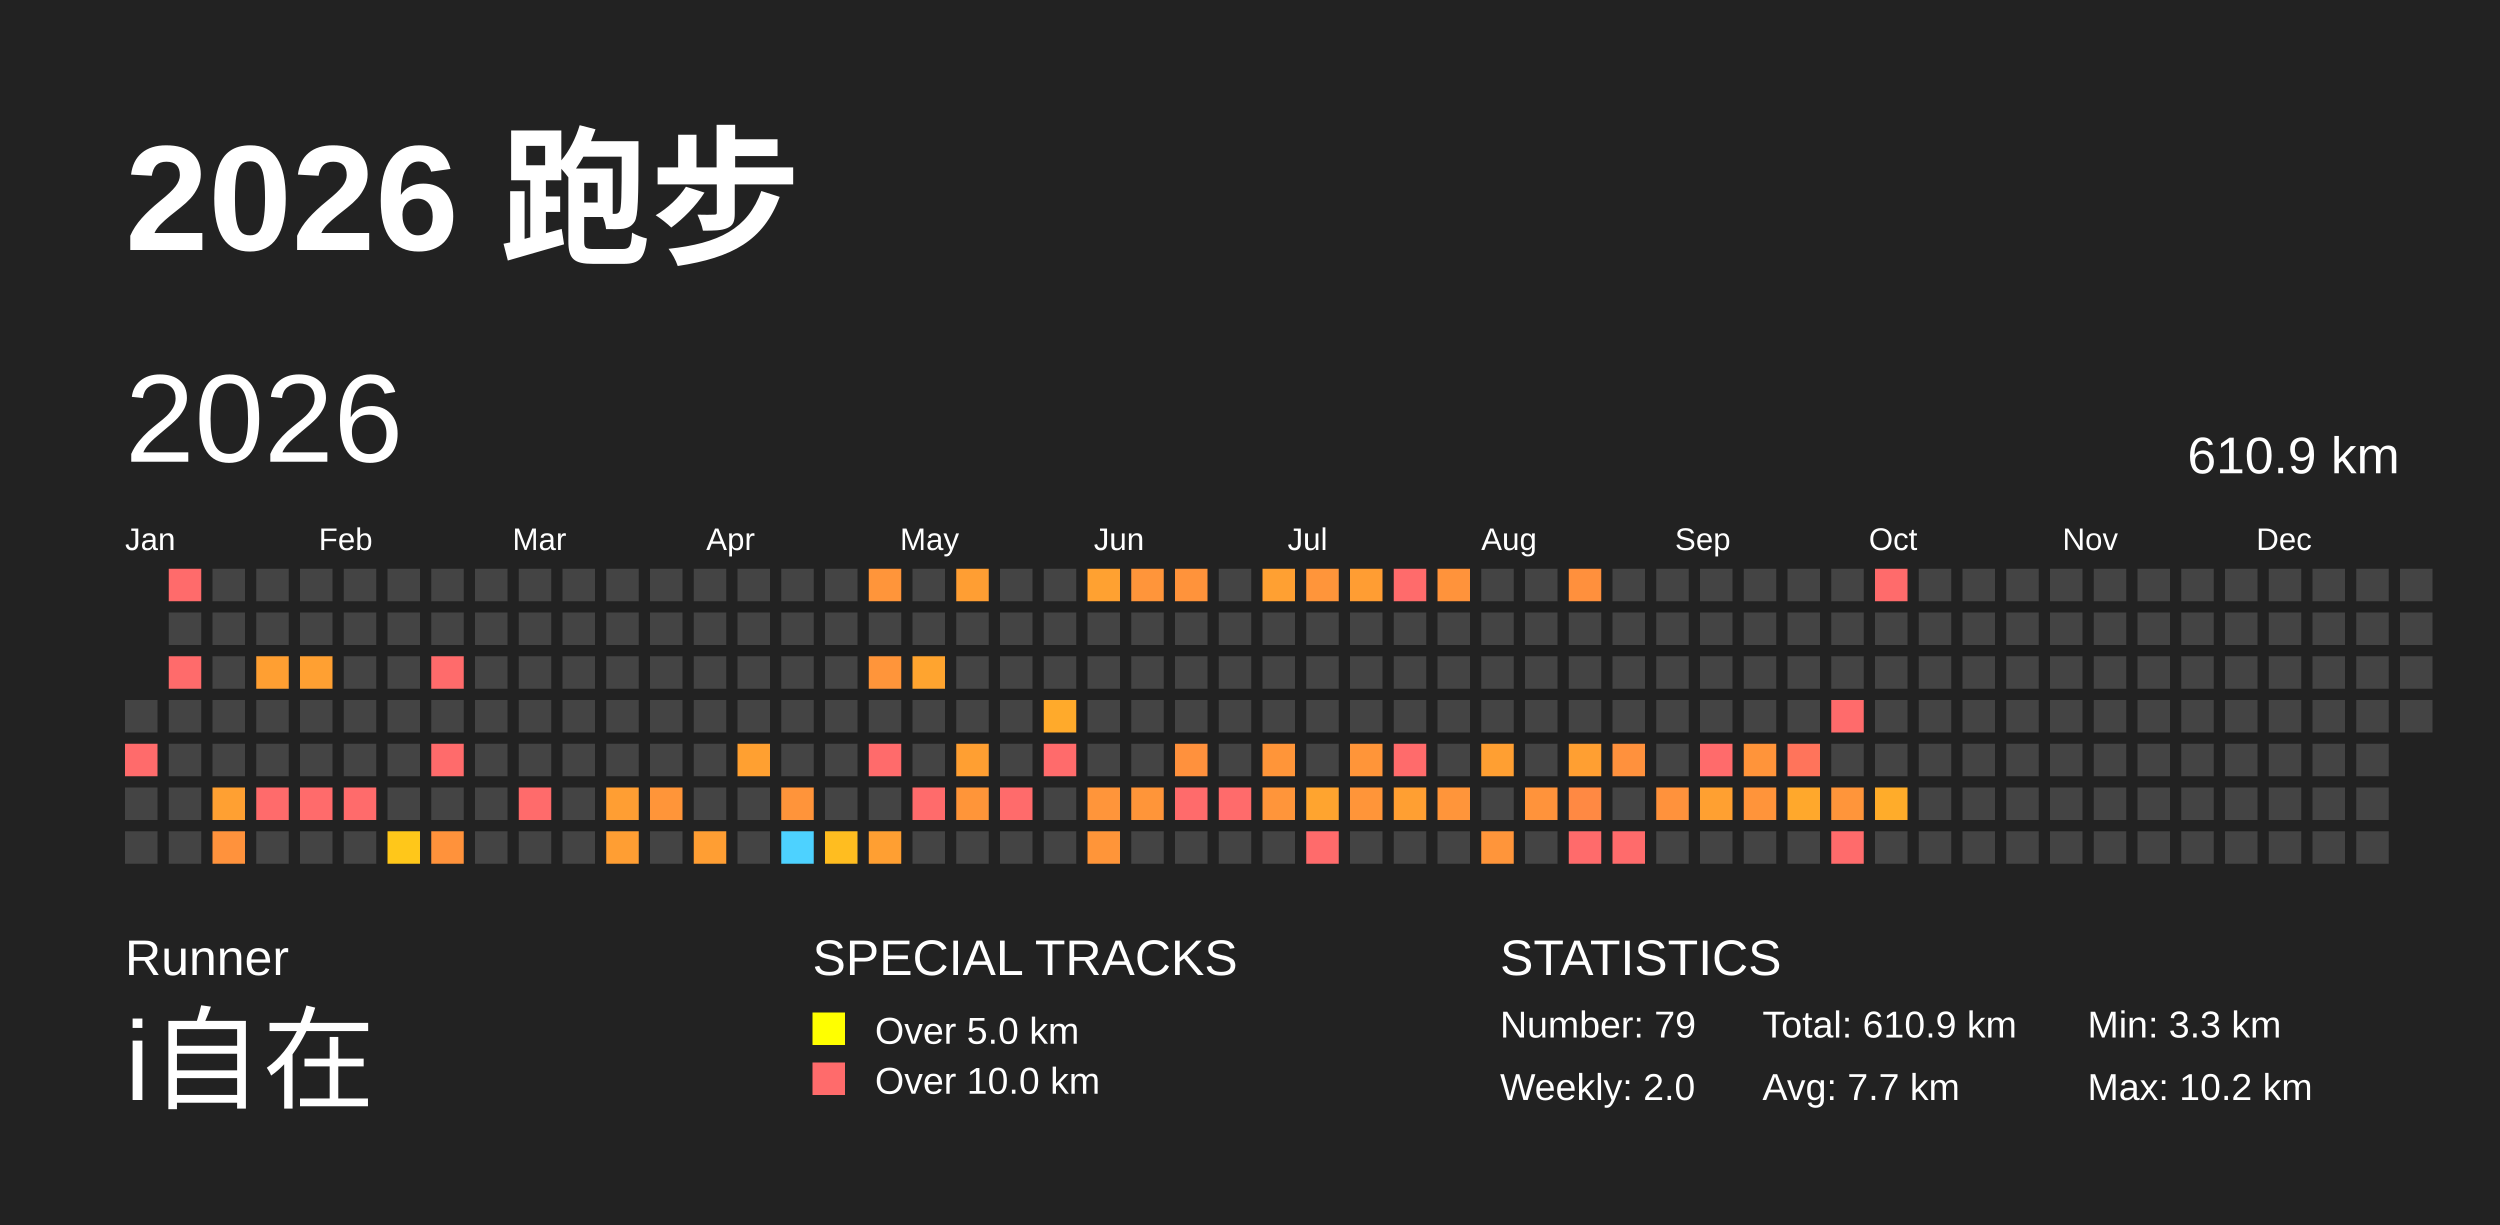
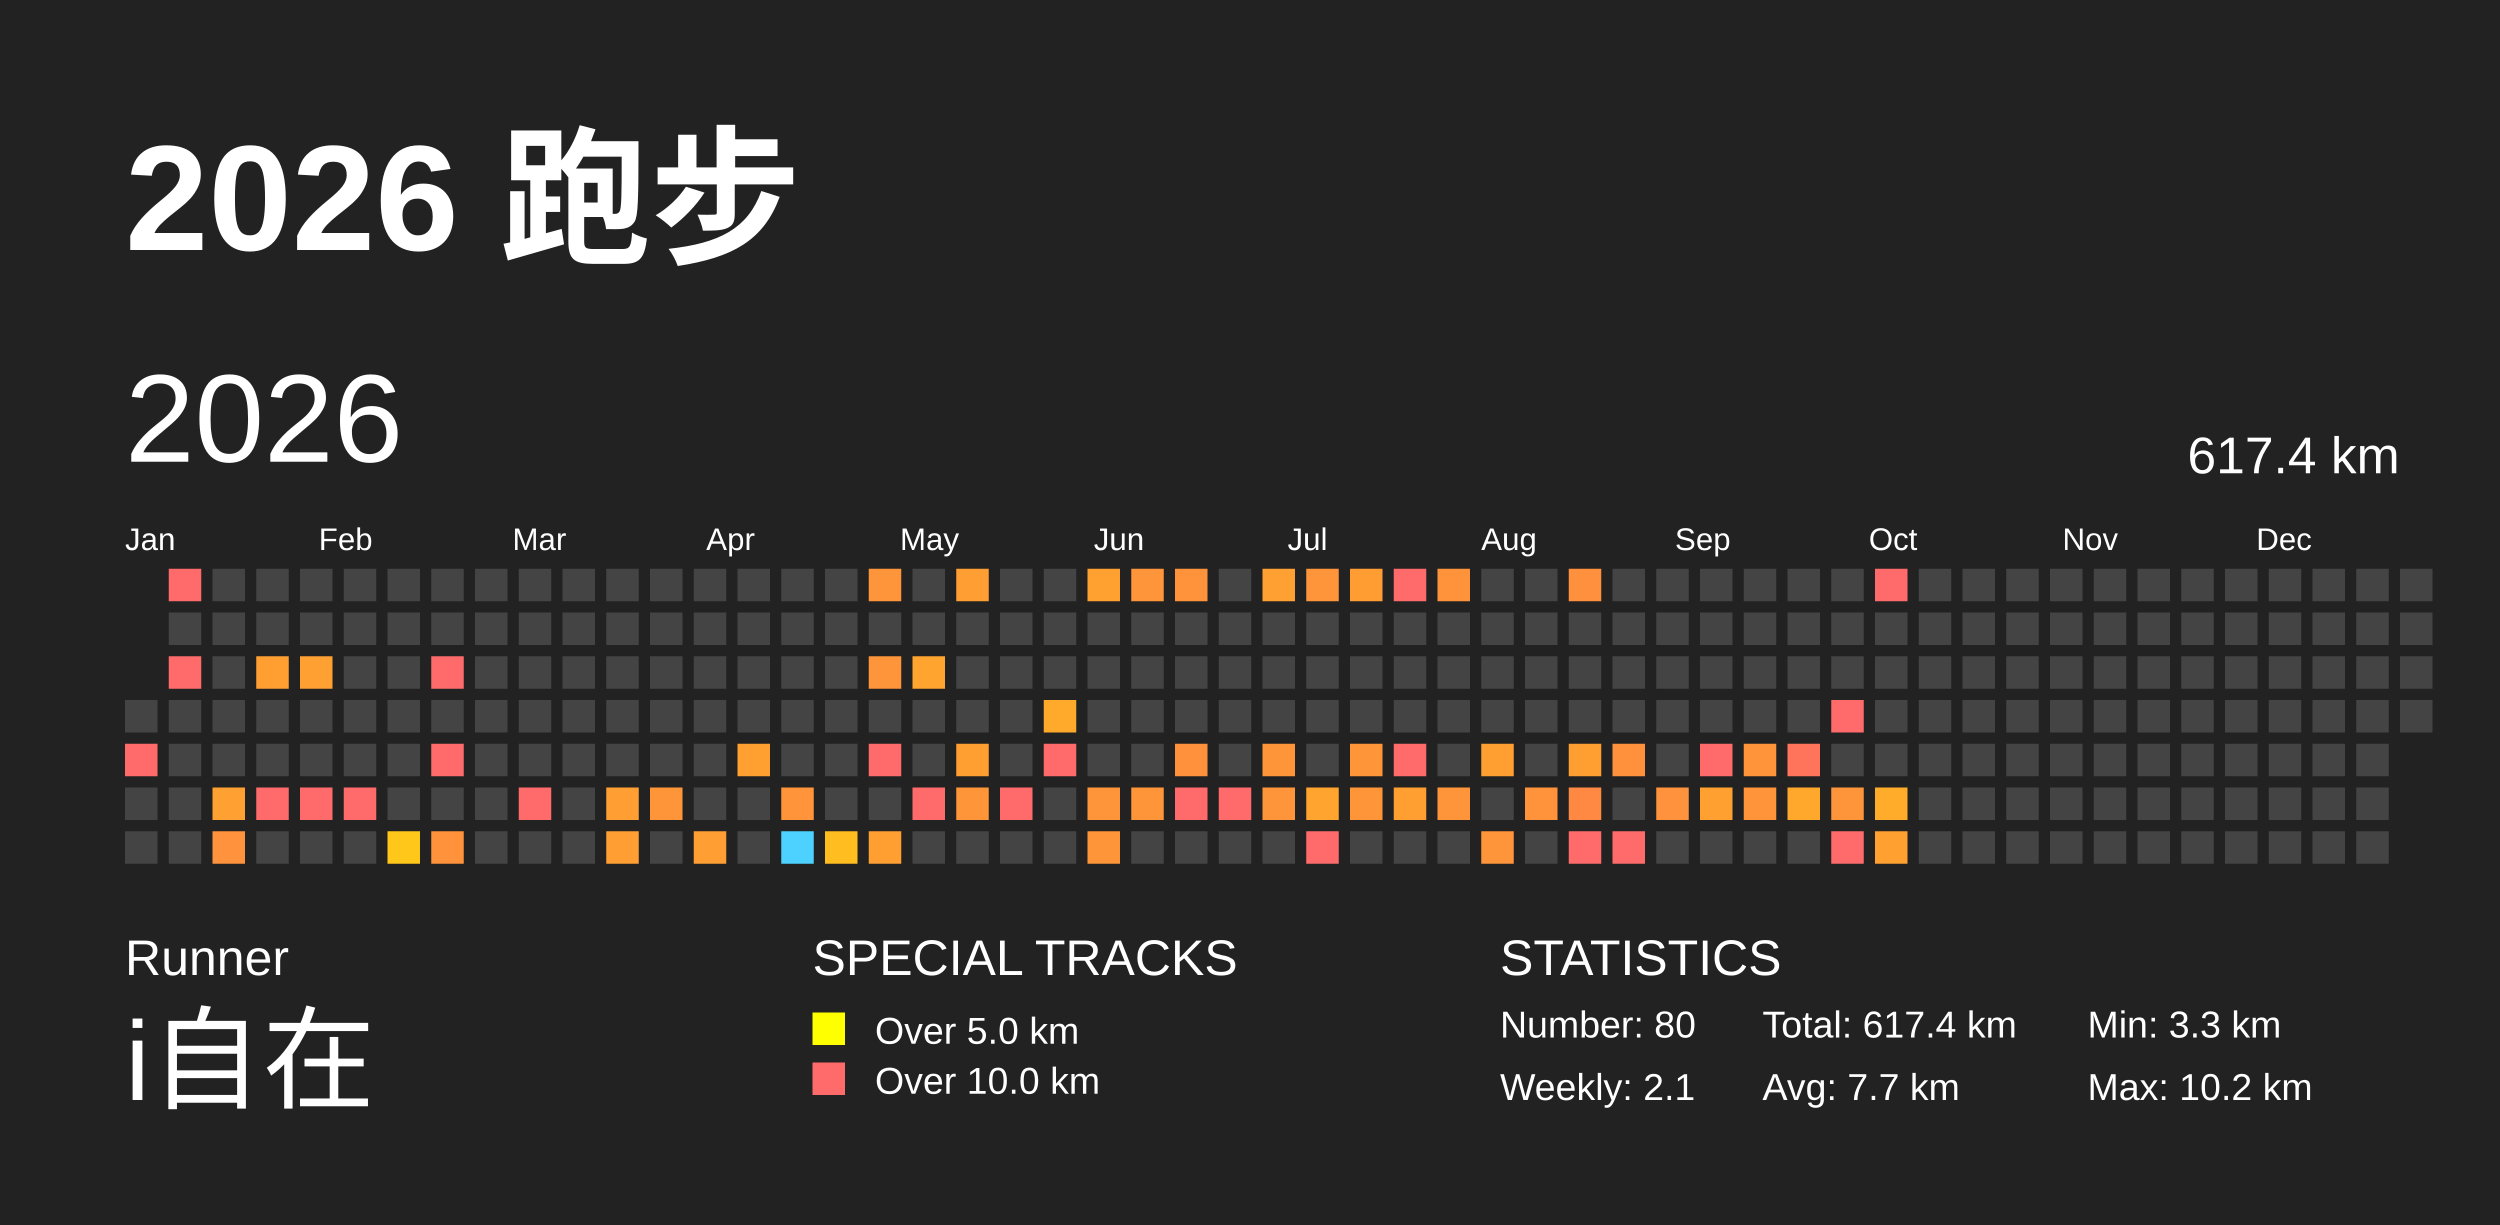
<svg xmlns="http://www.w3.org/2000/svg" baseProfile="full" height="98mm" version="1.1" viewBox="0,0,200,98" width="200mm">
  <defs />
  <rect fill="#222222" height="98" width="200" x="0" y="0" />
  <text fill="#FFFFFF" style="font-size:12px; font-family:Arial; font-weight:bold;" x="10" y="20">2026 跑步</text>
  <text fill="#FFFFFF" style="font-size:4px; font-family:Arial" x="10" y="78">Runner</text>
  <text fill="#FFFFFF" style="font-size:9px; font-family:Arial" x="10" y="88">i自在</text>
  <text fill="#FFFFFF" style="font-size:4px; font-family:Arial" x="65" y="78">SPECIAL TRACKS</text>
  <rect fill="#FFFF00" height="2.6" width="2.6" x="65" y="81" />
  <text fill="#FFFFFF" style="font-size:3px; font-family:Arial" x="70" y="83.5">Over 5.0 km</text>
  <rect fill="#FF6B6B" height="2.6" width="2.6" x="65" y="85" />
  <text fill="#FFFFFF" style="font-size:3px; font-family:Arial" x="70" y="87.5">Over 10.0 km</text>
  <text fill="#FFFFFF" style="font-size:4px; font-family:Arial" x="120" y="78">STATISTICS</text>
-   <text fill="#FFFFFF" style="font-size:3px; font-family:Arial" x="120" y="83">Number: 79</text>
-   <text fill="#FFFFFF" style="font-size:3px; font-family:Arial" x="120" y="88">Weekly: 2.0</text>
-   <text fill="#FFFFFF" style="font-size:3px; font-family:Arial" x="141" y="83">Total: 610.9 km</text>
+   <text fill="#FFFFFF" style="font-size:3px; font-family:Arial" x="120" y="83">Number: 80</text>
+   <text fill="#FFFFFF" style="font-size:3px; font-family:Arial" x="120" y="88">Weekly: 2.1</text>
+   <text fill="#FFFFFF" style="font-size:3px; font-family:Arial" x="141" y="83">Total: 617.4 km</text>
  <text fill="#FFFFFF" style="font-size:3px; font-family:Arial" x="141" y="88">Avg: 7.7 km</text>
  <text fill="#FFFFFF" style="font-size:3px; font-family:Arial" x="167" y="83">Min: 3.3 km</text>
  <text fill="#FFFFFF" style="font-size:3px; font-family:Arial" x="167" y="88">Max: 10.2 km</text>
  <text dominant-baseline="hanging" fill="#FFFFFF" style="font-size:10.0px; font-family:Arial;" x="10" y="30">2026</text>
-   <text dominant-baseline="hanging" fill="#FFFFFF" style="font-size:4.125px; font-family:Arial;" x="175" y="35">610.9 km</text>
+   <text dominant-baseline="hanging" fill="#FFFFFF" style="font-size:4.125px; font-family:Arial;" x="175" y="35">617.4 km</text>
  <text fill="#FFFFFF" style="font-size:2.5px; font-family:Arial" x="10.0" y="44">Jan</text>
  <text fill="#FFFFFF" style="font-size:2.5px; font-family:Arial" x="25.5" y="44">Feb</text>
  <text fill="#FFFFFF" style="font-size:2.5px; font-family:Arial" x="41.0" y="44">Mar</text>
  <text fill="#FFFFFF" style="font-size:2.5px; font-family:Arial" x="56.5" y="44">Apr</text>
  <text fill="#FFFFFF" style="font-size:2.5px; font-family:Arial" x="72.0" y="44">May</text>
  <text fill="#FFFFFF" style="font-size:2.5px; font-family:Arial" x="87.5" y="44">Jun</text>
  <text fill="#FFFFFF" style="font-size:2.5px; font-family:Arial" x="103.0" y="44">Jul</text>
  <text fill="#FFFFFF" style="font-size:2.5px; font-family:Arial" x="118.5" y="44">Aug</text>
  <text fill="#FFFFFF" style="font-size:2.5px; font-family:Arial" x="134.0" y="44">Sep</text>
  <text fill="#FFFFFF" style="font-size:2.5px; font-family:Arial" x="149.5" y="44">Oct</text>
  <text fill="#FFFFFF" style="font-size:2.5px; font-family:Arial" x="165.0" y="44">Nov</text>
  <text fill="#FFFFFF" style="font-size:2.5px; font-family:Arial" x="180.5" y="44">Dec</text>
  <rect fill="#444444" height="2.6" width="2.6" x="10.0" y="56.0" />
  <rect fill="#FF6B6B" height="2.6" width="2.6" x="10.0" y="59.5" />
  <rect fill="#444444" height="2.6" width="2.6" x="10.0" y="63.0" />
  <rect fill="#444444" height="2.6" width="2.6" x="10.0" y="66.5" />
  <rect fill="#FF6B6B" height="2.6" width="2.6" x="13.5" y="45.5" />
  <rect fill="#444444" height="2.6" width="2.6" x="13.5" y="49.0" />
  <rect fill="#FF6B6B" height="2.6" width="2.6" x="13.5" y="52.5" />
  <rect fill="#444444" height="2.6" width="2.6" x="13.5" y="56.0" />
  <rect fill="#444444" height="2.6" width="2.6" x="13.5" y="59.5" />
  <rect fill="#444444" height="2.6" width="2.6" x="13.5" y="63.0" />
  <rect fill="#444444" height="2.6" width="2.6" x="13.5" y="66.5" />
  <rect fill="#444444" height="2.6" width="2.6" x="17.0" y="45.5" />
  <rect fill="#444444" height="2.6" width="2.6" x="17.0" y="49.0" />
  <rect fill="#444444" height="2.6" width="2.6" x="17.0" y="52.5" />
  <rect fill="#444444" height="2.6" width="2.6" x="17.0" y="56.0" />
  <rect fill="#444444" height="2.6" width="2.6" x="17.0" y="59.5" />
  <rect fill="#ffa032" height="2.6" width="2.6" x="17.0" y="63.0" />
  <rect fill="#ff923c" height="2.6" width="2.6" x="17.0" y="66.5" />
  <rect fill="#444444" height="2.6" width="2.6" x="20.5" y="45.5" />
  <rect fill="#444444" height="2.6" width="2.6" x="20.5" y="49.0" />
  <rect fill="#ff9f32" height="2.6" width="2.6" x="20.5" y="52.5" />
  <rect fill="#444444" height="2.6" width="2.6" x="20.5" y="56.0" />
  <rect fill="#444444" height="2.6" width="2.6" x="20.5" y="59.5" />
  <rect fill="#FF6B6B" height="2.6" width="2.6" x="20.5" y="63.0" />
  <rect fill="#444444" height="2.6" width="2.6" x="20.5" y="66.5" />
  <rect fill="#444444" height="2.6" width="2.6" x="24.0" y="45.5" />
  <rect fill="#444444" height="2.6" width="2.6" x="24.0" y="49.0" />
  <rect fill="#ffa032" height="2.6" width="2.6" x="24.0" y="52.5" />
  <rect fill="#444444" height="2.6" width="2.6" x="24.0" y="56.0" />
  <rect fill="#444444" height="2.6" width="2.6" x="24.0" y="59.5" />
  <rect fill="#FF6B6B" height="2.6" width="2.6" x="24.0" y="63.0" />
  <rect fill="#444444" height="2.6" width="2.6" x="24.0" y="66.5" />
  <rect fill="#444444" height="2.6" width="2.6" x="27.5" y="45.5" />
  <rect fill="#444444" height="2.6" width="2.6" x="27.5" y="49.0" />
  <rect fill="#444444" height="2.6" width="2.6" x="27.5" y="52.5" />
  <rect fill="#444444" height="2.6" width="2.6" x="27.5" y="56.0" />
  <rect fill="#444444" height="2.6" width="2.6" x="27.5" y="59.5" />
  <rect fill="#FF6B6B" height="2.6" width="2.6" x="27.5" y="63.0" />
  <rect fill="#444444" height="2.6" width="2.6" x="27.5" y="66.5" />
  <rect fill="#444444" height="2.6" width="2.6" x="31.0" y="45.5" />
  <rect fill="#444444" height="2.6" width="2.6" x="31.0" y="49.0" />
  <rect fill="#444444" height="2.6" width="2.6" x="31.0" y="52.5" />
  <rect fill="#444444" height="2.6" width="2.6" x="31.0" y="56.0" />
  <rect fill="#444444" height="2.6" width="2.6" x="31.0" y="59.5" />
  <rect fill="#444444" height="2.6" width="2.6" x="31.0" y="63.0" />
  <rect fill="#ffc71a" height="2.6" width="2.6" x="31.0" y="66.5" />
  <rect fill="#444444" height="2.6" width="2.6" x="34.5" y="45.5" />
  <rect fill="#444444" height="2.6" width="2.6" x="34.5" y="49.0" />
  <rect fill="#FF6B6B" height="2.6" width="2.6" x="34.5" y="52.5" />
  <rect fill="#444444" height="2.6" width="2.6" x="34.5" y="56.0" />
  <rect fill="#FF6B6B" height="2.6" width="2.6" x="34.5" y="59.5" />
  <rect fill="#444444" height="2.6" width="2.6" x="34.5" y="63.0" />
  <rect fill="#ff923b" height="2.6" width="2.6" x="34.5" y="66.5" />
  <rect fill="#444444" height="2.6" width="2.6" x="38.0" y="45.5" />
  <rect fill="#444444" height="2.6" width="2.6" x="38.0" y="49.0" />
  <rect fill="#444444" height="2.6" width="2.6" x="38.0" y="52.5" />
  <rect fill="#444444" height="2.6" width="2.6" x="38.0" y="56.0" />
  <rect fill="#444444" height="2.6" width="2.6" x="38.0" y="59.5" />
  <rect fill="#444444" height="2.6" width="2.6" x="38.0" y="63.0" />
  <rect fill="#444444" height="2.6" width="2.6" x="38.0" y="66.5" />
  <rect fill="#444444" height="2.6" width="2.6" x="41.5" y="45.5" />
  <rect fill="#444444" height="2.6" width="2.6" x="41.5" y="49.0" />
  <rect fill="#444444" height="2.6" width="2.6" x="41.5" y="52.5" />
  <rect fill="#444444" height="2.6" width="2.6" x="41.5" y="56.0" />
  <rect fill="#444444" height="2.6" width="2.6" x="41.5" y="59.5" />
  <rect fill="#FF6B6B" height="2.6" width="2.6" x="41.5" y="63.0" />
  <rect fill="#444444" height="2.6" width="2.6" x="41.5" y="66.5" />
  <rect fill="#444444" height="2.6" width="2.6" x="45.0" y="45.5" />
  <rect fill="#444444" height="2.6" width="2.6" x="45.0" y="49.0" />
  <rect fill="#444444" height="2.6" width="2.6" x="45.0" y="52.5" />
  <rect fill="#444444" height="2.6" width="2.6" x="45.0" y="56.0" />
  <rect fill="#444444" height="2.6" width="2.6" x="45.0" y="59.5" />
  <rect fill="#444444" height="2.6" width="2.6" x="45.0" y="63.0" />
  <rect fill="#444444" height="2.6" width="2.6" x="45.0" y="66.5" />
  <rect fill="#444444" height="2.6" width="2.6" x="48.5" y="45.5" />
  <rect fill="#444444" height="2.6" width="2.6" x="48.5" y="49.0" />
  <rect fill="#444444" height="2.6" width="2.6" x="48.5" y="52.5" />
  <rect fill="#444444" height="2.6" width="2.6" x="48.5" y="56.0" />
  <rect fill="#444444" height="2.6" width="2.6" x="48.5" y="59.5" />
  <rect fill="#ff9e33" height="2.6" width="2.6" x="48.5" y="63.0" />
  <rect fill="#ff9e33" height="2.6" width="2.6" x="48.5" y="66.5" />
  <rect fill="#444444" height="2.6" width="2.6" x="52.0" y="45.5" />
  <rect fill="#444444" height="2.6" width="2.6" x="52.0" y="49.0" />
  <rect fill="#444444" height="2.6" width="2.6" x="52.0" y="52.5" />
  <rect fill="#444444" height="2.6" width="2.6" x="52.0" y="56.0" />
  <rect fill="#444444" height="2.6" width="2.6" x="52.0" y="59.5" />
  <rect fill="#ff9539" height="2.6" width="2.6" x="52.0" y="63.0" />
  <rect fill="#444444" height="2.6" width="2.6" x="52.0" y="66.5" />
  <rect fill="#444444" height="2.6" width="2.6" x="55.5" y="45.5" />
  <rect fill="#444444" height="2.6" width="2.6" x="55.5" y="49.0" />
  <rect fill="#444444" height="2.6" width="2.6" x="55.5" y="52.5" />
  <rect fill="#444444" height="2.6" width="2.6" x="55.5" y="56.0" />
  <rect fill="#444444" height="2.6" width="2.6" x="55.5" y="59.5" />
  <rect fill="#444444" height="2.6" width="2.6" x="55.5" y="63.0" />
  <rect fill="#ff9e33" height="2.6" width="2.6" x="55.5" y="66.5" />
  <rect fill="#444444" height="2.6" width="2.6" x="59.0" y="45.5" />
  <rect fill="#444444" height="2.6" width="2.6" x="59.0" y="49.0" />
  <rect fill="#444444" height="2.6" width="2.6" x="59.0" y="52.5" />
  <rect fill="#444444" height="2.6" width="2.6" x="59.0" y="56.0" />
  <rect fill="#ffa031" height="2.6" width="2.6" x="59.0" y="59.5" />
  <rect fill="#444444" height="2.6" width="2.6" x="59.0" y="63.0" />
  <rect fill="#444444" height="2.6" width="2.6" x="59.0" y="66.5" />
  <rect fill="#444444" height="2.6" width="2.6" x="62.5" y="45.5" />
  <rect fill="#444444" height="2.6" width="2.6" x="62.5" y="49.0" />
  <rect fill="#444444" height="2.6" width="2.6" x="62.5" y="52.5" />
  <rect fill="#444444" height="2.6" width="2.6" x="62.5" y="56.0" />
  <rect fill="#444444" height="2.6" width="2.6" x="62.5" y="59.5" />
  <rect fill="#ff943a" height="2.6" width="2.6" x="62.5" y="63.0" />
  <rect fill="#4dd2ff" height="2.6" width="2.6" x="62.5" y="66.5" />
  <rect fill="#444444" height="2.6" width="2.6" x="66.0" y="45.5" />
  <rect fill="#444444" height="2.6" width="2.6" x="66.0" y="49.0" />
  <rect fill="#444444" height="2.6" width="2.6" x="66.0" y="52.5" />
  <rect fill="#444444" height="2.6" width="2.6" x="66.0" y="56.0" />
  <rect fill="#444444" height="2.6" width="2.6" x="66.0" y="59.5" />
  <rect fill="#444444" height="2.6" width="2.6" x="66.0" y="63.0" />
  <rect fill="#ffbd20" height="2.6" width="2.6" x="66.0" y="66.5" />
  <rect fill="#ff953a" height="2.6" width="2.6" x="69.5" y="45.5" />
  <rect fill="#444444" height="2.6" width="2.6" x="69.5" y="49.0" />
  <rect fill="#ff953a" height="2.6" width="2.6" x="69.5" y="52.5" />
  <rect fill="#444444" height="2.6" width="2.6" x="69.5" y="56.0" />
  <rect fill="#FF6B6B" height="2.6" width="2.6" x="69.5" y="59.5" />
  <rect fill="#444444" height="2.6" width="2.6" x="69.5" y="63.0" />
  <rect fill="#ff9f32" height="2.6" width="2.6" x="69.5" y="66.5" />
  <rect fill="#444444" height="2.6" width="2.6" x="73.0" y="45.5" />
  <rect fill="#444444" height="2.6" width="2.6" x="73.0" y="49.0" />
  <rect fill="#ffa42f" height="2.6" width="2.6" x="73.0" y="52.5" />
  <rect fill="#444444" height="2.6" width="2.6" x="73.0" y="56.0" />
  <rect fill="#444444" height="2.6" width="2.6" x="73.0" y="59.5" />
  <rect fill="#FF6B6B" height="2.6" width="2.6" x="73.0" y="63.0" />
  <rect fill="#444444" height="2.6" width="2.6" x="73.0" y="66.5" />
  <rect fill="#ff9e33" height="2.6" width="2.6" x="76.5" y="45.5" />
  <rect fill="#444444" height="2.6" width="2.6" x="76.5" y="49.0" />
  <rect fill="#444444" height="2.6" width="2.6" x="76.5" y="52.5" />
  <rect fill="#444444" height="2.6" width="2.6" x="76.5" y="56.0" />
  <rect fill="#ff9f32" height="2.6" width="2.6" x="76.5" y="59.5" />
  <rect fill="#ff9539" height="2.6" width="2.6" x="76.5" y="63.0" />
  <rect fill="#444444" height="2.6" width="2.6" x="76.5" y="66.5" />
  <rect fill="#444444" height="2.6" width="2.6" x="80.0" y="45.5" />
  <rect fill="#444444" height="2.6" width="2.6" x="80.0" y="49.0" />
  <rect fill="#444444" height="2.6" width="2.6" x="80.0" y="52.5" />
  <rect fill="#444444" height="2.6" width="2.6" x="80.0" y="56.0" />
  <rect fill="#444444" height="2.6" width="2.6" x="80.0" y="59.5" />
  <rect fill="#FF6B6B" height="2.6" width="2.6" x="80.0" y="63.0" />
  <rect fill="#444444" height="2.6" width="2.6" x="80.0" y="66.5" />
  <rect fill="#444444" height="2.6" width="2.6" x="83.5" y="45.5" />
  <rect fill="#444444" height="2.6" width="2.6" x="83.5" y="49.0" />
  <rect fill="#444444" height="2.6" width="2.6" x="83.5" y="52.5" />
  <rect fill="#ffaa2b" height="2.6" width="2.6" x="83.5" y="56.0" />
  <rect fill="#FF6B6B" height="2.6" width="2.6" x="83.5" y="59.5" />
  <rect fill="#444444" height="2.6" width="2.6" x="83.5" y="63.0" />
  <rect fill="#444444" height="2.6" width="2.6" x="83.5" y="66.5" />
  <rect fill="#ffa131" height="2.6" width="2.6" x="87.0" y="45.5" />
  <rect fill="#444444" height="2.6" width="2.6" x="87.0" y="49.0" />
  <rect fill="#444444" height="2.6" width="2.6" x="87.0" y="52.5" />
  <rect fill="#444444" height="2.6" width="2.6" x="87.0" y="56.0" />
  <rect fill="#444444" height="2.6" width="2.6" x="87.0" y="59.5" />
  <rect fill="#ff953a" height="2.6" width="2.6" x="87.0" y="63.0" />
  <rect fill="#ff9539" height="2.6" width="2.6" x="87.0" y="66.5" />
  <rect fill="#ff953a" height="2.6" width="2.6" x="90.5" y="45.5" />
  <rect fill="#444444" height="2.6" width="2.6" x="90.5" y="49.0" />
  <rect fill="#444444" height="2.6" width="2.6" x="90.5" y="52.5" />
  <rect fill="#444444" height="2.6" width="2.6" x="90.5" y="56.0" />
  <rect fill="#444444" height="2.6" width="2.6" x="90.5" y="59.5" />
  <rect fill="#ff9539" height="2.6" width="2.6" x="90.5" y="63.0" />
  <rect fill="#444444" height="2.6" width="2.6" x="90.5" y="66.5" />
  <rect fill="#ff933b" height="2.6" width="2.6" x="94.0" y="45.5" />
  <rect fill="#444444" height="2.6" width="2.6" x="94.0" y="49.0" />
  <rect fill="#444444" height="2.6" width="2.6" x="94.0" y="52.5" />
  <rect fill="#444444" height="2.6" width="2.6" x="94.0" y="56.0" />
  <rect fill="#ff913d" height="2.6" width="2.6" x="94.0" y="59.5" />
  <rect fill="#FF6B6B" height="2.6" width="2.6" x="94.0" y="63.0" />
  <rect fill="#444444" height="2.6" width="2.6" x="94.0" y="66.5" />
  <rect fill="#444444" height="2.6" width="2.6" x="97.5" y="45.5" />
  <rect fill="#444444" height="2.6" width="2.6" x="97.5" y="49.0" />
  <rect fill="#444444" height="2.6" width="2.6" x="97.5" y="52.5" />
  <rect fill="#444444" height="2.6" width="2.6" x="97.5" y="56.0" />
  <rect fill="#444444" height="2.6" width="2.6" x="97.5" y="59.5" />
  <rect fill="#FF6B6B" height="2.6" width="2.6" x="97.5" y="63.0" />
  <rect fill="#444444" height="2.6" width="2.6" x="97.5" y="66.5" />
  <rect fill="#ffa032" height="2.6" width="2.6" x="101.0" y="45.5" />
  <rect fill="#444444" height="2.6" width="2.6" x="101.0" y="49.0" />
  <rect fill="#444444" height="2.6" width="2.6" x="101.0" y="52.5" />
  <rect fill="#444444" height="2.6" width="2.6" x="101.0" y="56.0" />
  <rect fill="#ff9539" height="2.6" width="2.6" x="101.0" y="59.5" />
  <rect fill="#ff953a" height="2.6" width="2.6" x="101.0" y="63.0" />
  <rect fill="#444444" height="2.6" width="2.6" x="101.0" y="66.5" />
  <rect fill="#ff953a" height="2.6" width="2.6" x="104.5" y="45.5" />
  <rect fill="#444444" height="2.6" width="2.6" x="104.5" y="49.0" />
  <rect fill="#444444" height="2.6" width="2.6" x="104.5" y="52.5" />
  <rect fill="#444444" height="2.6" width="2.6" x="104.5" y="56.0" />
  <rect fill="#444444" height="2.6" width="2.6" x="104.5" y="59.5" />
  <rect fill="#ffa42f" height="2.6" width="2.6" x="104.5" y="63.0" />
  <rect fill="#FF6B6B" height="2.6" width="2.6" x="104.5" y="66.5" />
  <rect fill="#ff9d33" height="2.6" width="2.6" x="108.0" y="45.5" />
  <rect fill="#444444" height="2.6" width="2.6" x="108.0" y="49.0" />
  <rect fill="#444444" height="2.6" width="2.6" x="108.0" y="52.5" />
  <rect fill="#444444" height="2.6" width="2.6" x="108.0" y="56.0" />
  <rect fill="#ff9539" height="2.6" width="2.6" x="108.0" y="59.5" />
  <rect fill="#ff9539" height="2.6" width="2.6" x="108.0" y="63.0" />
  <rect fill="#444444" height="2.6" width="2.6" x="108.0" y="66.5" />
  <rect fill="#FF6B6B" height="2.6" width="2.6" x="111.5" y="45.5" />
  <rect fill="#444444" height="2.6" width="2.6" x="111.5" y="49.0" />
  <rect fill="#444444" height="2.6" width="2.6" x="111.5" y="52.5" />
  <rect fill="#444444" height="2.6" width="2.6" x="111.5" y="56.0" />
  <rect fill="#FF6B6B" height="2.6" width="2.6" x="111.5" y="59.5" />
  <rect fill="#ff9f32" height="2.6" width="2.6" x="111.5" y="63.0" />
  <rect fill="#444444" height="2.6" width="2.6" x="111.5" y="66.5" />
  <rect fill="#ff933b" height="2.6" width="2.6" x="115.0" y="45.5" />
  <rect fill="#444444" height="2.6" width="2.6" x="115.0" y="49.0" />
  <rect fill="#444444" height="2.6" width="2.6" x="115.0" y="52.5" />
  <rect fill="#444444" height="2.6" width="2.6" x="115.0" y="56.0" />
  <rect fill="#444444" height="2.6" width="2.6" x="115.0" y="59.5" />
  <rect fill="#ff953a" height="2.6" width="2.6" x="115.0" y="63.0" />
  <rect fill="#444444" height="2.6" width="2.6" x="115.0" y="66.5" />
  <rect fill="#444444" height="2.6" width="2.6" x="118.5" y="45.5" />
  <rect fill="#444444" height="2.6" width="2.6" x="118.5" y="49.0" />
  <rect fill="#444444" height="2.6" width="2.6" x="118.5" y="52.5" />
  <rect fill="#444444" height="2.6" width="2.6" x="118.5" y="56.0" />
  <rect fill="#ff9f32" height="2.6" width="2.6" x="118.5" y="59.5" />
  <rect fill="#444444" height="2.6" width="2.6" x="118.5" y="63.0" />
  <rect fill="#ff953a" height="2.6" width="2.6" x="118.5" y="66.5" />
  <rect fill="#444444" height="2.6" width="2.6" x="122.0" y="45.5" />
  <rect fill="#444444" height="2.6" width="2.6" x="122.0" y="49.0" />
  <rect fill="#444444" height="2.6" width="2.6" x="122.0" y="52.5" />
  <rect fill="#444444" height="2.6" width="2.6" x="122.0" y="56.0" />
  <rect fill="#444444" height="2.6" width="2.6" x="122.0" y="59.5" />
  <rect fill="#ff933b" height="2.6" width="2.6" x="122.0" y="63.0" />
  <rect fill="#444444" height="2.6" width="2.6" x="122.0" y="66.5" />
  <rect fill="#ff903d" height="2.6" width="2.6" x="125.5" y="45.5" />
  <rect fill="#444444" height="2.6" width="2.6" x="125.5" y="49.0" />
  <rect fill="#444444" height="2.6" width="2.6" x="125.5" y="52.5" />
  <rect fill="#444444" height="2.6" width="2.6" x="125.5" y="56.0" />
  <rect fill="#ff9f32" height="2.6" width="2.6" x="125.5" y="59.5" />
  <rect fill="#ff8943" height="2.6" width="2.6" x="125.5" y="63.0" />
  <rect fill="#FF6B6B" height="2.6" width="2.6" x="125.5" y="66.5" />
  <rect fill="#444444" height="2.6" width="2.6" x="129.0" y="45.5" />
  <rect fill="#444444" height="2.6" width="2.6" x="129.0" y="49.0" />
  <rect fill="#444444" height="2.6" width="2.6" x="129.0" y="52.5" />
  <rect fill="#444444" height="2.6" width="2.6" x="129.0" y="56.0" />
  <rect fill="#ff913d" height="2.6" width="2.6" x="129.0" y="59.5" />
  <rect fill="#444444" height="2.6" width="2.6" x="129.0" y="63.0" />
  <rect fill="#FF6B6B" height="2.6" width="2.6" x="129.0" y="66.5" />
  <rect fill="#444444" height="2.6" width="2.6" x="132.5" y="45.5" />
  <rect fill="#444444" height="2.6" width="2.6" x="132.5" y="49.0" />
  <rect fill="#444444" height="2.6" width="2.6" x="132.5" y="52.5" />
  <rect fill="#444444" height="2.6" width="2.6" x="132.5" y="56.0" />
  <rect fill="#444444" height="2.6" width="2.6" x="132.5" y="59.5" />
  <rect fill="#ff923c" height="2.6" width="2.6" x="132.5" y="63.0" />
  <rect fill="#444444" height="2.6" width="2.6" x="132.5" y="66.5" />
  <rect fill="#444444" height="2.6" width="2.6" x="136.0" y="45.5" />
  <rect fill="#444444" height="2.6" width="2.6" x="136.0" y="49.0" />
  <rect fill="#444444" height="2.6" width="2.6" x="136.0" y="52.5" />
  <rect fill="#444444" height="2.6" width="2.6" x="136.0" y="56.0" />
  <rect fill="#FF6B6B" height="2.6" width="2.6" x="136.0" y="59.5" />
  <rect fill="#ffa031" height="2.6" width="2.6" x="136.0" y="63.0" />
  <rect fill="#444444" height="2.6" width="2.6" x="136.0" y="66.5" />
  <rect fill="#444444" height="2.6" width="2.6" x="139.5" y="45.5" />
  <rect fill="#444444" height="2.6" width="2.6" x="139.5" y="49.0" />
  <rect fill="#444444" height="2.6" width="2.6" x="139.5" y="52.5" />
  <rect fill="#444444" height="2.6" width="2.6" x="139.5" y="56.0" />
  <rect fill="#ff943a" height="2.6" width="2.6" x="139.5" y="59.5" />
  <rect fill="#ff943a" height="2.6" width="2.6" x="139.5" y="63.0" />
  <rect fill="#444444" height="2.6" width="2.6" x="139.5" y="66.5" />
  <rect fill="#444444" height="2.6" width="2.6" x="143.0" y="45.5" />
  <rect fill="#444444" height="2.6" width="2.6" x="143.0" y="49.0" />
  <rect fill="#444444" height="2.6" width="2.6" x="143.0" y="52.5" />
  <rect fill="#444444" height="2.6" width="2.6" x="143.0" y="56.0" />
  <rect fill="#ff745b" height="2.6" width="2.6" x="143.0" y="59.5" />
  <rect fill="#ffa82c" height="2.6" width="2.6" x="143.0" y="63.0" />
  <rect fill="#444444" height="2.6" width="2.6" x="143.0" y="66.5" />
  <rect fill="#444444" height="2.6" width="2.6" x="146.5" y="45.5" />
  <rect fill="#444444" height="2.6" width="2.6" x="146.5" y="49.0" />
  <rect fill="#444444" height="2.6" width="2.6" x="146.5" y="52.5" />
  <rect fill="#FF6B6B" height="2.6" width="2.6" x="146.5" y="56.0" />
  <rect fill="#444444" height="2.6" width="2.6" x="146.5" y="59.5" />
  <rect fill="#ff953a" height="2.6" width="2.6" x="146.5" y="63.0" />
  <rect fill="#FF6B6B" height="2.6" width="2.6" x="146.5" y="66.5" />
  <rect fill="#FF6B6B" height="2.6" width="2.6" x="150.0" y="45.5" />
  <rect fill="#444444" height="2.6" width="2.6" x="150.0" y="49.0" />
  <rect fill="#444444" height="2.6" width="2.6" x="150.0" y="52.5" />
  <rect fill="#444444" height="2.6" width="2.6" x="150.0" y="56.0" />
  <rect fill="#444444" height="2.6" width="2.6" x="150.0" y="59.5" />
  <rect fill="#ffac2a" height="2.6" width="2.6" x="150.0" y="63.0" />
-   <rect fill="#444444" height="2.6" width="2.6" x="150.0" y="66.5" />
+   <rect fill="#ffa031" height="2.6" width="2.6" x="150.0" y="66.5" />
  <rect fill="#444444" height="2.6" width="2.6" x="153.5" y="45.5" />
  <rect fill="#444444" height="2.6" width="2.6" x="153.5" y="49.0" />
  <rect fill="#444444" height="2.6" width="2.6" x="153.5" y="52.5" />
  <rect fill="#444444" height="2.6" width="2.6" x="153.5" y="56.0" />
  <rect fill="#444444" height="2.6" width="2.6" x="153.5" y="59.5" />
  <rect fill="#444444" height="2.6" width="2.6" x="153.5" y="63.0" />
  <rect fill="#444444" height="2.6" width="2.6" x="153.5" y="66.5" />
  <rect fill="#444444" height="2.6" width="2.6" x="157.0" y="45.5" />
  <rect fill="#444444" height="2.6" width="2.6" x="157.0" y="49.0" />
  <rect fill="#444444" height="2.6" width="2.6" x="157.0" y="52.5" />
  <rect fill="#444444" height="2.6" width="2.6" x="157.0" y="56.0" />
  <rect fill="#444444" height="2.6" width="2.6" x="157.0" y="59.5" />
  <rect fill="#444444" height="2.6" width="2.6" x="157.0" y="63.0" />
  <rect fill="#444444" height="2.6" width="2.6" x="157.0" y="66.5" />
  <rect fill="#444444" height="2.6" width="2.6" x="160.5" y="45.5" />
  <rect fill="#444444" height="2.6" width="2.6" x="160.5" y="49.0" />
  <rect fill="#444444" height="2.6" width="2.6" x="160.5" y="52.5" />
  <rect fill="#444444" height="2.6" width="2.6" x="160.5" y="56.0" />
  <rect fill="#444444" height="2.6" width="2.6" x="160.5" y="59.5" />
  <rect fill="#444444" height="2.6" width="2.6" x="160.5" y="63.0" />
  <rect fill="#444444" height="2.6" width="2.6" x="160.5" y="66.5" />
  <rect fill="#444444" height="2.6" width="2.6" x="164.0" y="45.5" />
  <rect fill="#444444" height="2.6" width="2.6" x="164.0" y="49.0" />
  <rect fill="#444444" height="2.6" width="2.6" x="164.0" y="52.5" />
  <rect fill="#444444" height="2.6" width="2.6" x="164.0" y="56.0" />
  <rect fill="#444444" height="2.6" width="2.6" x="164.0" y="59.5" />
  <rect fill="#444444" height="2.6" width="2.6" x="164.0" y="63.0" />
  <rect fill="#444444" height="2.6" width="2.6" x="164.0" y="66.5" />
  <rect fill="#444444" height="2.6" width="2.6" x="167.5" y="45.5" />
  <rect fill="#444444" height="2.6" width="2.6" x="167.5" y="49.0" />
  <rect fill="#444444" height="2.6" width="2.6" x="167.5" y="52.5" />
  <rect fill="#444444" height="2.6" width="2.6" x="167.5" y="56.0" />
  <rect fill="#444444" height="2.6" width="2.6" x="167.5" y="59.5" />
  <rect fill="#444444" height="2.6" width="2.6" x="167.5" y="63.0" />
  <rect fill="#444444" height="2.6" width="2.6" x="167.5" y="66.5" />
  <rect fill="#444444" height="2.6" width="2.6" x="171.0" y="45.5" />
  <rect fill="#444444" height="2.6" width="2.6" x="171.0" y="49.0" />
  <rect fill="#444444" height="2.6" width="2.6" x="171.0" y="52.5" />
  <rect fill="#444444" height="2.6" width="2.6" x="171.0" y="56.0" />
  <rect fill="#444444" height="2.6" width="2.6" x="171.0" y="59.5" />
  <rect fill="#444444" height="2.6" width="2.6" x="171.0" y="63.0" />
  <rect fill="#444444" height="2.6" width="2.6" x="171.0" y="66.5" />
  <rect fill="#444444" height="2.6" width="2.6" x="174.5" y="45.5" />
  <rect fill="#444444" height="2.6" width="2.6" x="174.5" y="49.0" />
  <rect fill="#444444" height="2.6" width="2.6" x="174.5" y="52.5" />
  <rect fill="#444444" height="2.6" width="2.6" x="174.5" y="56.0" />
  <rect fill="#444444" height="2.6" width="2.6" x="174.5" y="59.5" />
  <rect fill="#444444" height="2.6" width="2.6" x="174.5" y="63.0" />
  <rect fill="#444444" height="2.6" width="2.6" x="174.5" y="66.5" />
  <rect fill="#444444" height="2.6" width="2.6" x="178.0" y="45.5" />
  <rect fill="#444444" height="2.6" width="2.6" x="178.0" y="49.0" />
  <rect fill="#444444" height="2.6" width="2.6" x="178.0" y="52.5" />
  <rect fill="#444444" height="2.6" width="2.6" x="178.0" y="56.0" />
  <rect fill="#444444" height="2.6" width="2.6" x="178.0" y="59.5" />
  <rect fill="#444444" height="2.6" width="2.6" x="178.0" y="63.0" />
  <rect fill="#444444" height="2.6" width="2.6" x="178.0" y="66.5" />
  <rect fill="#444444" height="2.6" width="2.6" x="181.5" y="45.5" />
  <rect fill="#444444" height="2.6" width="2.6" x="181.5" y="49.0" />
  <rect fill="#444444" height="2.6" width="2.6" x="181.5" y="52.5" />
  <rect fill="#444444" height="2.6" width="2.6" x="181.5" y="56.0" />
  <rect fill="#444444" height="2.6" width="2.6" x="181.5" y="59.5" />
  <rect fill="#444444" height="2.6" width="2.6" x="181.5" y="63.0" />
  <rect fill="#444444" height="2.6" width="2.6" x="181.5" y="66.5" />
  <rect fill="#444444" height="2.6" width="2.6" x="185.0" y="45.5" />
  <rect fill="#444444" height="2.6" width="2.6" x="185.0" y="49.0" />
  <rect fill="#444444" height="2.6" width="2.6" x="185.0" y="52.5" />
  <rect fill="#444444" height="2.6" width="2.6" x="185.0" y="56.0" />
  <rect fill="#444444" height="2.6" width="2.6" x="185.0" y="59.5" />
  <rect fill="#444444" height="2.6" width="2.6" x="185.0" y="63.0" />
  <rect fill="#444444" height="2.6" width="2.6" x="185.0" y="66.5" />
  <rect fill="#444444" height="2.6" width="2.6" x="188.5" y="45.5" />
  <rect fill="#444444" height="2.6" width="2.6" x="188.5" y="49.0" />
  <rect fill="#444444" height="2.6" width="2.6" x="188.5" y="52.5" />
  <rect fill="#444444" height="2.6" width="2.6" x="188.5" y="56.0" />
  <rect fill="#444444" height="2.6" width="2.6" x="188.5" y="59.5" />
  <rect fill="#444444" height="2.6" width="2.6" x="188.5" y="63.0" />
  <rect fill="#444444" height="2.6" width="2.6" x="188.5" y="66.5" />
  <rect fill="#444444" height="2.6" width="2.6" x="192.0" y="45.5" />
  <rect fill="#444444" height="2.6" width="2.6" x="192.0" y="49.0" />
  <rect fill="#444444" height="2.6" width="2.6" x="192.0" y="52.5" />
  <rect fill="#444444" height="2.6" width="2.6" x="192.0" y="56.0" />
</svg>
